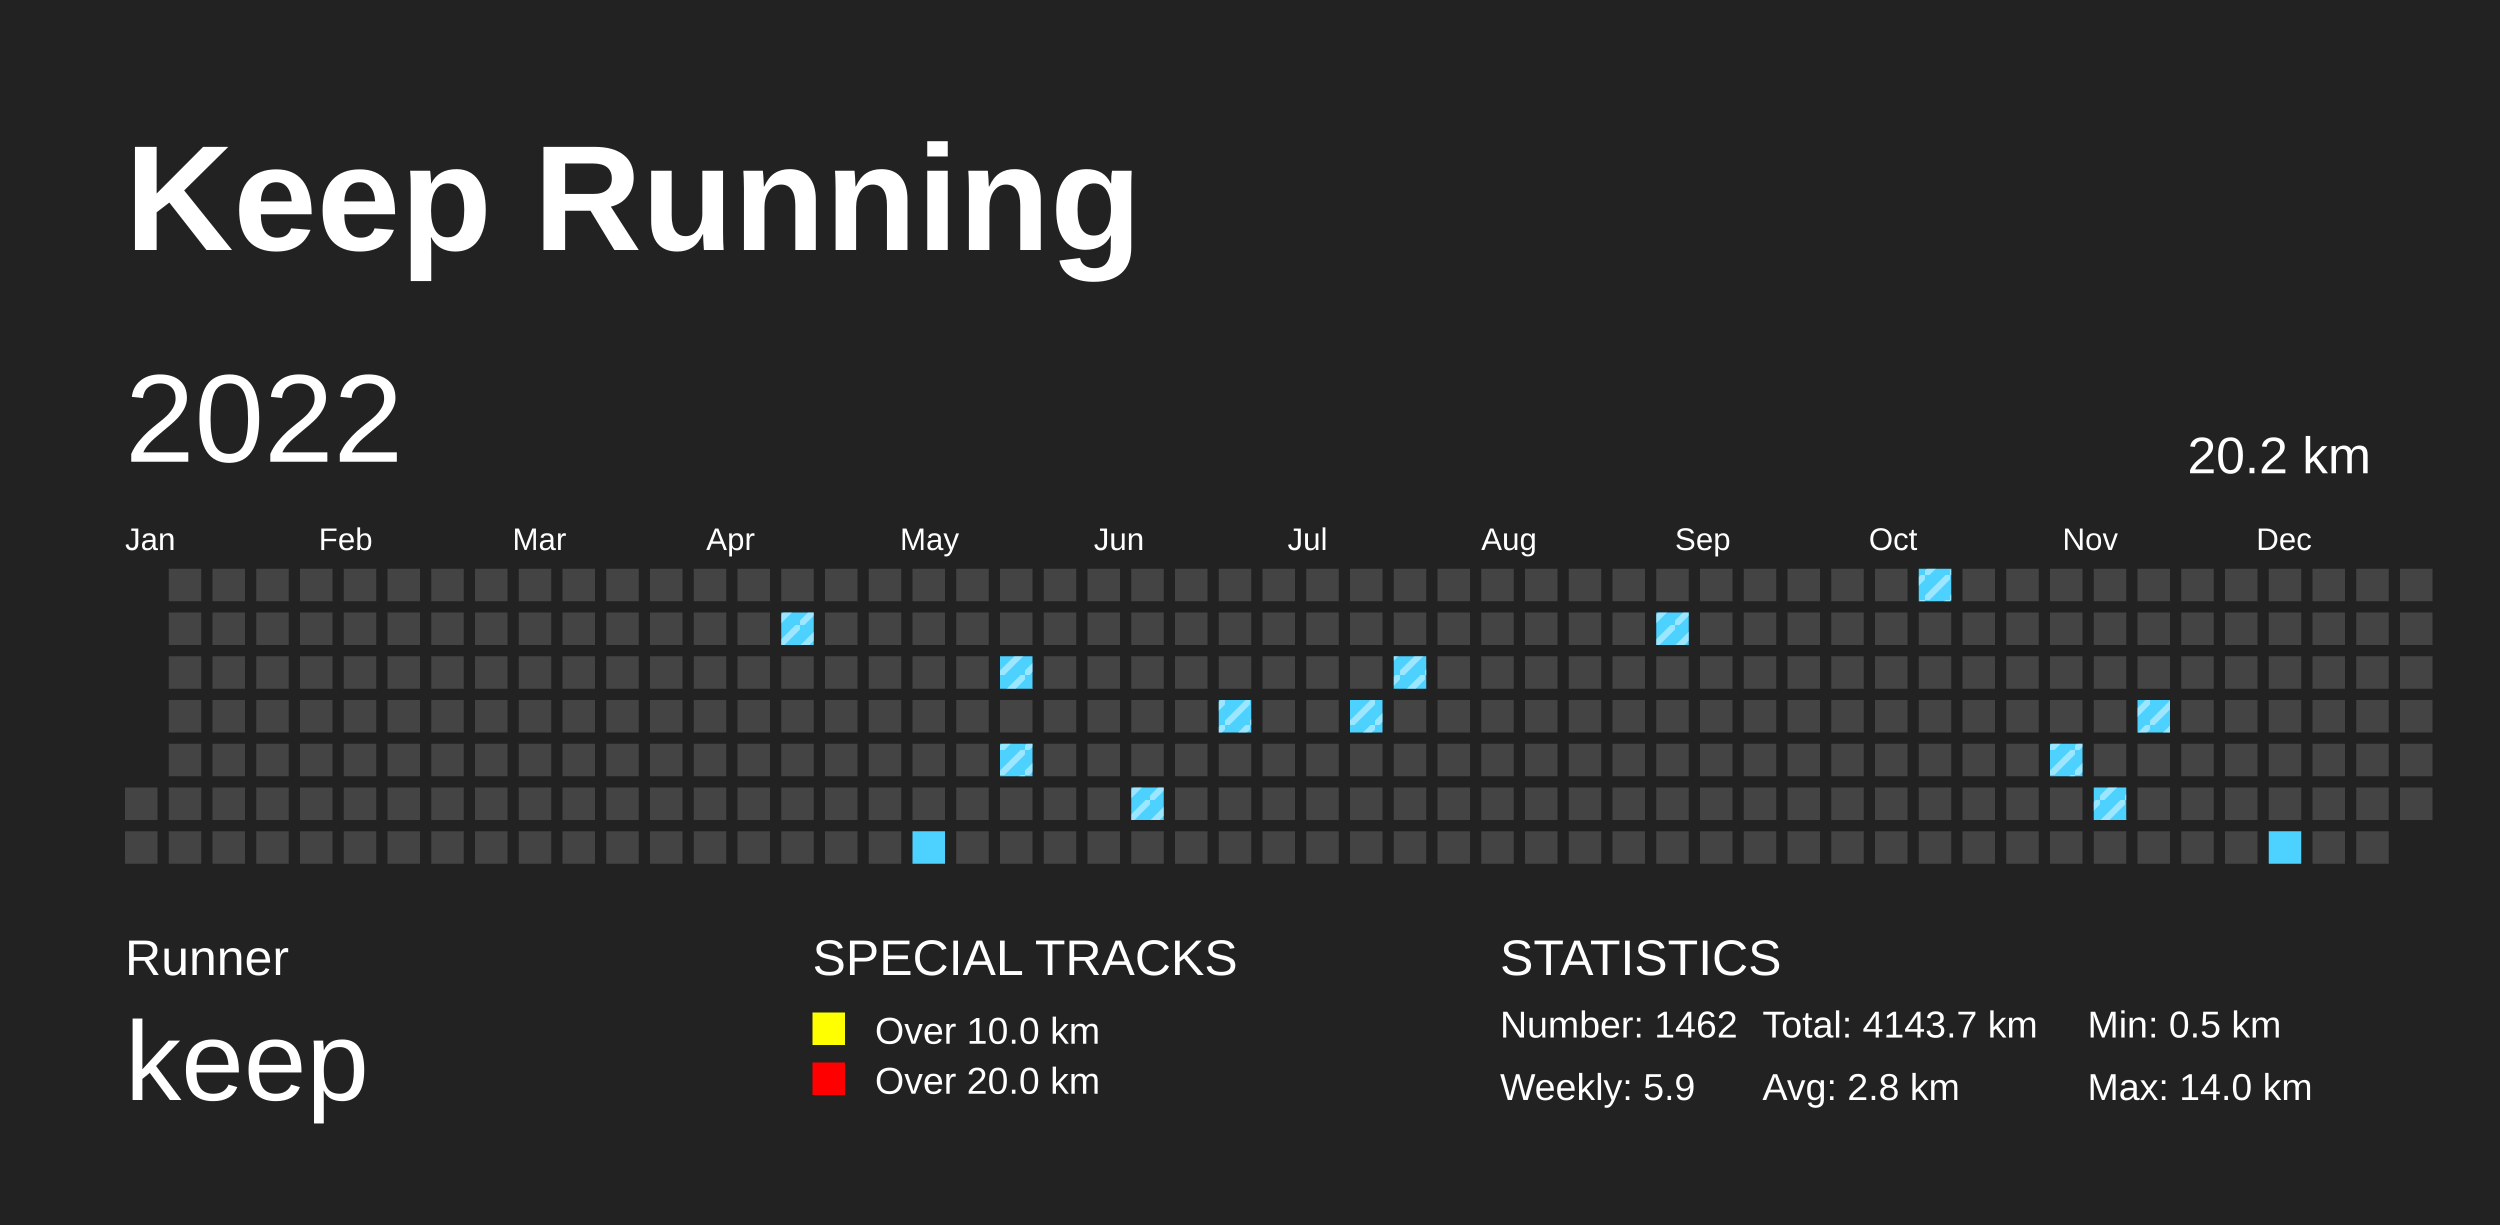
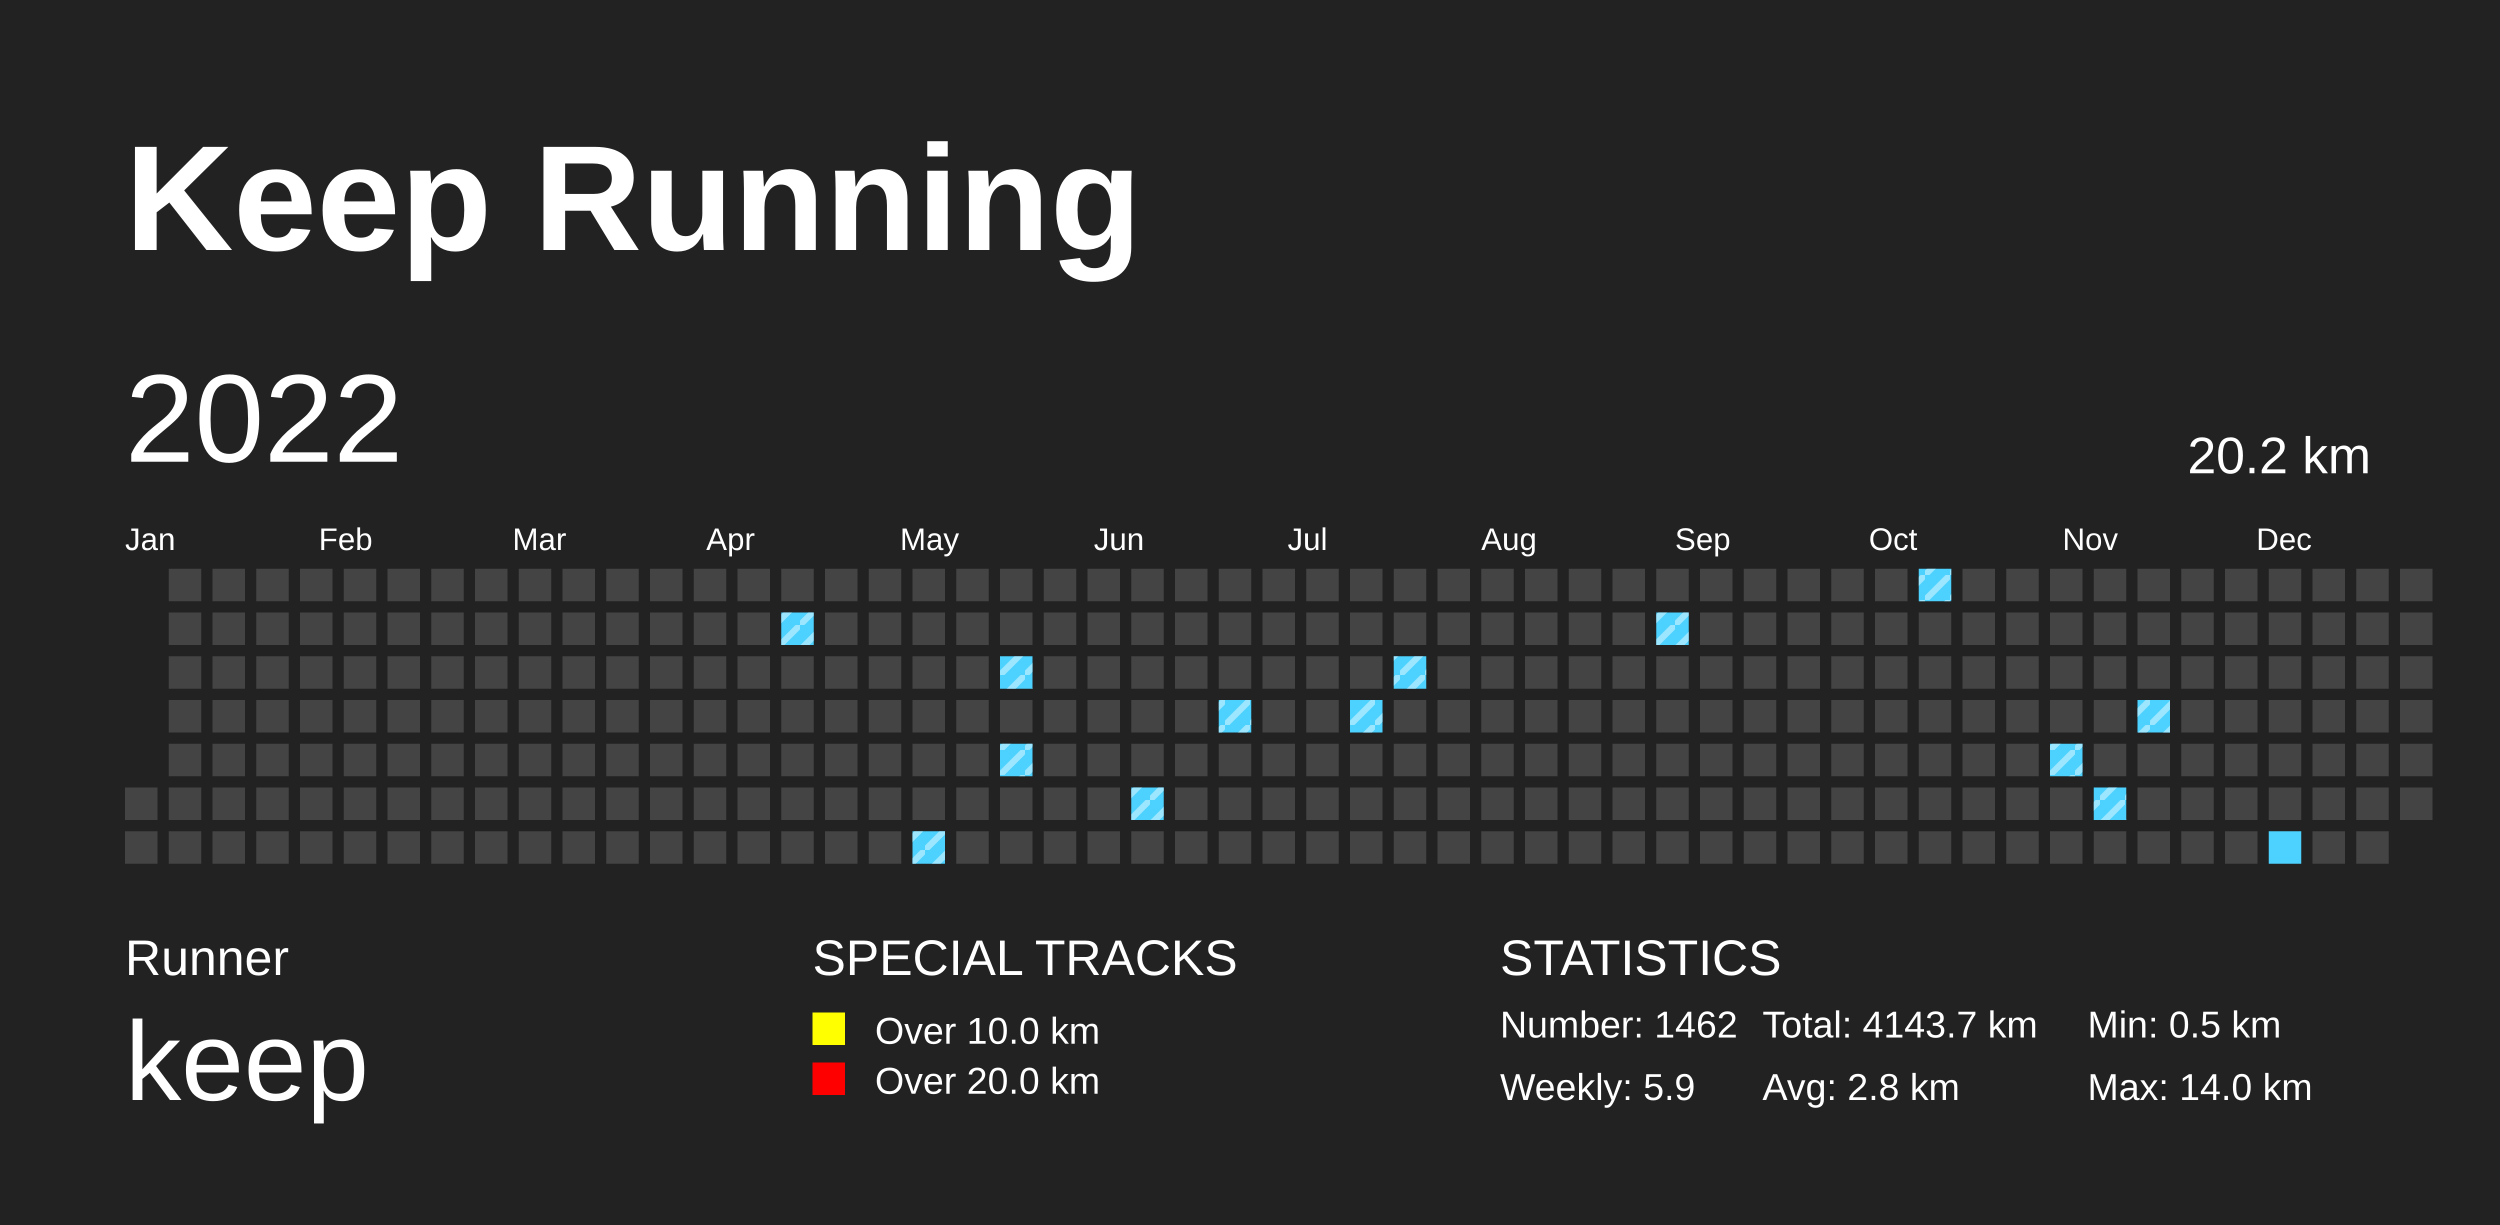
<svg xmlns="http://www.w3.org/2000/svg" baseProfile="full" height="98mm" version="1.1" viewBox="0,0,200,98" width="200mm">
  <defs>
    <pattern height="2" id="indoor-stripe" patternUnits="userSpaceOnUse" width="2">
      <line stroke="white" stroke-opacity="0.45" stroke-width="0.5" x1="0" x2="2" y1="2" y2="0" />
    </pattern>
  </defs>
  <rect fill="#222222" height="98" width="200" x="0" y="0" />
  <text fill="#FFFFFF" style="font-size:12px; font-family:Arial; font-weight:bold;" x="10" y="20">Keep Running</text>
  <text fill="#FFFFFF" style="font-size:4px; font-family:Arial" x="10" y="78">Runner</text>
  <text fill="#FFFFFF" style="font-size:9px; font-family:Arial" x="10" y="88">keep</text>
  <text fill="#FFFFFF" style="font-size:4px; font-family:Arial" x="65" y="78">SPECIAL TRACKS</text>
  <rect fill="yellow" height="2.6" width="2.6" x="65" y="81" />
  <text fill="#FFFFFF" style="font-size:3px; font-family:Arial" x="70" y="83.5">Over 10.0 km</text>
  <rect fill="red" height="2.6" width="2.6" x="65" y="85" />
  <text fill="#FFFFFF" style="font-size:3px; font-family:Arial" x="70" y="87.5">Over 20.0 km</text>
  <text fill="#FFFFFF" style="font-size:4px; font-family:Arial" x="120" y="78">STATISTICS</text>
  <text fill="#FFFFFF" style="font-size:3px; font-family:Arial" x="120" y="83">Number: 1462</text>
  <text fill="#FFFFFF" style="font-size:3px; font-family:Arial" x="120" y="88">Weekly: 5.9</text>
  <text fill="#FFFFFF" style="font-size:3px; font-family:Arial" x="141" y="83">Total: 4143.7 km</text>
  <text fill="#FFFFFF" style="font-size:3px; font-family:Arial" x="141" y="88">Avg: 2.8 km</text>
  <text fill="#FFFFFF" style="font-size:3px; font-family:Arial" x="167" y="83">Min: 0.5 km</text>
  <text fill="#FFFFFF" style="font-size:3px; font-family:Arial" x="167" y="88">Max: 14.0 km</text>
  <text dominant-baseline="hanging" fill="#FFFFFF" style="font-size:10.0px; font-family:Arial;" x="10" y="30">2022</text>
  <text dominant-baseline="hanging" fill="#FFFFFF" style="font-size:4.125px; font-family:Arial;" x="175" y="35">20.2 km</text>
  <text fill="#FFFFFF" style="font-size:2.5px; font-family:Arial" x="10.0" y="44">Jan</text>
  <text fill="#FFFFFF" style="font-size:2.5px; font-family:Arial" x="25.5" y="44">Feb</text>
  <text fill="#FFFFFF" style="font-size:2.5px; font-family:Arial" x="41.0" y="44">Mar</text>
  <text fill="#FFFFFF" style="font-size:2.5px; font-family:Arial" x="56.5" y="44">Apr</text>
  <text fill="#FFFFFF" style="font-size:2.5px; font-family:Arial" x="72.0" y="44">May</text>
  <text fill="#FFFFFF" style="font-size:2.5px; font-family:Arial" x="87.5" y="44">Jun</text>
  <text fill="#FFFFFF" style="font-size:2.5px; font-family:Arial" x="103.0" y="44">Jul</text>
  <text fill="#FFFFFF" style="font-size:2.5px; font-family:Arial" x="118.5" y="44">Aug</text>
  <text fill="#FFFFFF" style="font-size:2.5px; font-family:Arial" x="134.0" y="44">Sep</text>
  <text fill="#FFFFFF" style="font-size:2.5px; font-family:Arial" x="149.5" y="44">Oct</text>
  <text fill="#FFFFFF" style="font-size:2.5px; font-family:Arial" x="165.0" y="44">Nov</text>
  <text fill="#FFFFFF" style="font-size:2.5px; font-family:Arial" x="180.5" y="44">Dec</text>
  <rect fill="#444444" height="2.6" width="2.6" x="10.0" y="63.0" />
  <rect fill="#444444" height="2.6" width="2.6" x="10.0" y="66.5" />
  <rect fill="#444444" height="2.6" width="2.6" x="13.5" y="45.5" />
  <rect fill="#444444" height="2.6" width="2.6" x="13.5" y="49.0" />
  <rect fill="#444444" height="2.6" width="2.6" x="13.5" y="52.5" />
  <rect fill="#444444" height="2.6" width="2.6" x="13.5" y="56.0" />
  <rect fill="#444444" height="2.6" width="2.6" x="13.5" y="59.5" />
  <rect fill="#444444" height="2.6" width="2.6" x="13.5" y="63.0" />
  <rect fill="#444444" height="2.6" width="2.6" x="13.5" y="66.5" />
  <rect fill="#444444" height="2.6" width="2.6" x="17.0" y="45.5" />
  <rect fill="#444444" height="2.6" width="2.6" x="17.0" y="49.0" />
  <rect fill="#444444" height="2.6" width="2.6" x="17.0" y="52.5" />
  <rect fill="#444444" height="2.6" width="2.6" x="17.0" y="56.0" />
  <rect fill="#444444" height="2.6" width="2.6" x="17.0" y="59.5" />
  <rect fill="#444444" height="2.6" width="2.6" x="17.0" y="63.0" />
  <rect fill="#444444" height="2.6" width="2.6" x="17.0" y="66.5" />
  <rect fill="#444444" height="2.6" width="2.6" x="20.5" y="45.5" />
  <rect fill="#444444" height="2.6" width="2.6" x="20.5" y="49.0" />
  <rect fill="#444444" height="2.6" width="2.6" x="20.5" y="52.5" />
  <rect fill="#444444" height="2.6" width="2.6" x="20.5" y="56.0" />
  <rect fill="#444444" height="2.6" width="2.6" x="20.5" y="59.5" />
  <rect fill="#444444" height="2.6" width="2.6" x="20.5" y="63.0" />
  <rect fill="#444444" height="2.6" width="2.6" x="20.5" y="66.5" />
  <rect fill="#444444" height="2.6" width="2.6" x="24.0" y="45.5" />
  <rect fill="#444444" height="2.6" width="2.6" x="24.0" y="49.0" />
  <rect fill="#444444" height="2.6" width="2.6" x="24.0" y="52.5" />
  <rect fill="#444444" height="2.6" width="2.6" x="24.0" y="56.0" />
  <rect fill="#444444" height="2.6" width="2.6" x="24.0" y="59.5" />
  <rect fill="#444444" height="2.6" width="2.6" x="24.0" y="63.0" />
  <rect fill="#444444" height="2.6" width="2.6" x="24.0" y="66.5" />
  <rect fill="#444444" height="2.6" width="2.6" x="27.5" y="45.5" />
  <rect fill="#444444" height="2.6" width="2.6" x="27.5" y="49.0" />
  <rect fill="#444444" height="2.6" width="2.6" x="27.5" y="52.5" />
  <rect fill="#444444" height="2.6" width="2.6" x="27.5" y="56.0" />
  <rect fill="#444444" height="2.6" width="2.6" x="27.5" y="59.5" />
  <rect fill="#444444" height="2.6" width="2.6" x="27.5" y="63.0" />
  <rect fill="#444444" height="2.6" width="2.6" x="27.5" y="66.5" />
  <rect fill="#444444" height="2.6" width="2.6" x="31.0" y="45.5" />
  <rect fill="#444444" height="2.6" width="2.6" x="31.0" y="49.0" />
  <rect fill="#444444" height="2.6" width="2.6" x="31.0" y="52.5" />
  <rect fill="#444444" height="2.6" width="2.6" x="31.0" y="56.0" />
  <rect fill="#444444" height="2.6" width="2.6" x="31.0" y="59.5" />
  <rect fill="#444444" height="2.6" width="2.6" x="31.0" y="63.0" />
  <rect fill="#444444" height="2.6" width="2.6" x="31.0" y="66.5" />
  <rect fill="#444444" height="2.6" width="2.6" x="34.5" y="45.5" />
  <rect fill="#444444" height="2.6" width="2.6" x="34.5" y="49.0" />
  <rect fill="#444444" height="2.6" width="2.6" x="34.5" y="52.5" />
  <rect fill="#444444" height="2.6" width="2.6" x="34.5" y="56.0" />
  <rect fill="#444444" height="2.6" width="2.6" x="34.5" y="59.5" />
  <rect fill="#444444" height="2.6" width="2.6" x="34.5" y="63.0" />
  <rect fill="#444444" height="2.6" width="2.6" x="34.5" y="66.5" />
  <rect fill="#444444" height="2.6" width="2.6" x="38.0" y="45.5" />
  <rect fill="#444444" height="2.6" width="2.6" x="38.0" y="49.0" />
  <rect fill="#444444" height="2.6" width="2.6" x="38.0" y="52.5" />
  <rect fill="#444444" height="2.6" width="2.6" x="38.0" y="56.0" />
  <rect fill="#444444" height="2.6" width="2.6" x="38.0" y="59.5" />
  <rect fill="#444444" height="2.6" width="2.6" x="38.0" y="63.0" />
  <rect fill="#444444" height="2.6" width="2.6" x="38.0" y="66.5" />
  <rect fill="#444444" height="2.6" width="2.6" x="41.5" y="45.5" />
  <rect fill="#444444" height="2.6" width="2.6" x="41.5" y="49.0" />
  <rect fill="#444444" height="2.6" width="2.6" x="41.5" y="52.5" />
  <rect fill="#444444" height="2.6" width="2.6" x="41.5" y="56.0" />
  <rect fill="#444444" height="2.6" width="2.6" x="41.5" y="59.5" />
  <rect fill="#444444" height="2.6" width="2.6" x="41.5" y="63.0" />
  <rect fill="#444444" height="2.6" width="2.6" x="41.5" y="66.5" />
  <rect fill="#444444" height="2.6" width="2.6" x="45.0" y="45.5" />
  <rect fill="#444444" height="2.6" width="2.6" x="45.0" y="49.0" />
  <rect fill="#444444" height="2.6" width="2.6" x="45.0" y="52.5" />
  <rect fill="#444444" height="2.6" width="2.6" x="45.0" y="56.0" />
  <rect fill="#444444" height="2.6" width="2.6" x="45.0" y="59.5" />
  <rect fill="#444444" height="2.6" width="2.6" x="45.0" y="63.0" />
  <rect fill="#444444" height="2.6" width="2.6" x="45.0" y="66.5" />
  <rect fill="#444444" height="2.6" width="2.6" x="48.5" y="45.5" />
  <rect fill="#444444" height="2.6" width="2.6" x="48.5" y="49.0" />
  <rect fill="#444444" height="2.6" width="2.6" x="48.5" y="52.5" />
  <rect fill="#444444" height="2.6" width="2.6" x="48.5" y="56.0" />
  <rect fill="#444444" height="2.6" width="2.6" x="48.5" y="59.5" />
  <rect fill="#444444" height="2.6" width="2.6" x="48.5" y="63.0" />
  <rect fill="#444444" height="2.6" width="2.6" x="48.5" y="66.5" />
  <rect fill="#444444" height="2.6" width="2.6" x="52.0" y="45.5" />
  <rect fill="#444444" height="2.6" width="2.6" x="52.0" y="49.0" />
  <rect fill="#444444" height="2.6" width="2.6" x="52.0" y="52.5" />
  <rect fill="#444444" height="2.6" width="2.6" x="52.0" y="56.0" />
  <rect fill="#444444" height="2.6" width="2.6" x="52.0" y="59.5" />
  <rect fill="#444444" height="2.6" width="2.6" x="52.0" y="63.0" />
  <rect fill="#444444" height="2.6" width="2.6" x="52.0" y="66.5" />
  <rect fill="#444444" height="2.6" width="2.6" x="55.5" y="45.5" />
  <rect fill="#444444" height="2.6" width="2.6" x="55.5" y="49.0" />
  <rect fill="#444444" height="2.6" width="2.6" x="55.5" y="52.5" />
  <rect fill="#444444" height="2.6" width="2.6" x="55.5" y="56.0" />
  <rect fill="#444444" height="2.6" width="2.6" x="55.5" y="59.5" />
  <rect fill="#444444" height="2.6" width="2.6" x="55.5" y="63.0" />
  <rect fill="#444444" height="2.6" width="2.6" x="55.5" y="66.5" />
  <rect fill="#444444" height="2.6" width="2.6" x="59.0" y="45.5" />
  <rect fill="#444444" height="2.6" width="2.6" x="59.0" y="49.0" />
  <rect fill="#444444" height="2.6" width="2.6" x="59.0" y="52.5" />
  <rect fill="#444444" height="2.6" width="2.6" x="59.0" y="56.0" />
  <rect fill="#444444" height="2.6" width="2.6" x="59.0" y="59.5" />
  <rect fill="#444444" height="2.6" width="2.6" x="59.0" y="63.0" />
  <rect fill="#444444" height="2.6" width="2.6" x="59.0" y="66.5" />
  <rect fill="#444444" height="2.6" width="2.6" x="62.5" y="45.5" />
  <rect fill="#4DD2FF" height="2.6" width="2.6" x="62.5" y="49.0" />
  <rect fill="url(#indoor-stripe)" height="2.6" style="pointer-events: none;" width="2.6" x="62.5" y="49.0" />
  <rect fill="#444444" height="2.6" width="2.6" x="62.5" y="52.5" />
  <rect fill="#444444" height="2.6" width="2.6" x="62.5" y="56.0" />
  <rect fill="#444444" height="2.6" width="2.6" x="62.5" y="59.5" />
  <rect fill="#444444" height="2.6" width="2.6" x="62.5" y="63.0" />
  <rect fill="#444444" height="2.6" width="2.6" x="62.5" y="66.5" />
  <rect fill="#444444" height="2.6" width="2.6" x="66.0" y="45.5" />
  <rect fill="#444444" height="2.6" width="2.6" x="66.0" y="49.0" />
  <rect fill="#444444" height="2.6" width="2.6" x="66.0" y="52.5" />
  <rect fill="#444444" height="2.6" width="2.6" x="66.0" y="56.0" />
  <rect fill="#444444" height="2.6" width="2.6" x="66.0" y="59.5" />
  <rect fill="#444444" height="2.6" width="2.6" x="66.0" y="63.0" />
  <rect fill="#444444" height="2.6" width="2.6" x="66.0" y="66.5" />
  <rect fill="#444444" height="2.6" width="2.6" x="69.5" y="45.5" />
  <rect fill="#444444" height="2.6" width="2.6" x="69.5" y="49.0" />
  <rect fill="#444444" height="2.6" width="2.6" x="69.5" y="52.5" />
  <rect fill="#444444" height="2.6" width="2.6" x="69.5" y="56.0" />
  <rect fill="#444444" height="2.6" width="2.6" x="69.5" y="59.5" />
  <rect fill="#444444" height="2.6" width="2.6" x="69.5" y="63.0" />
  <rect fill="#444444" height="2.6" width="2.6" x="69.5" y="66.5" />
  <rect fill="#444444" height="2.6" width="2.6" x="73.0" y="45.5" />
  <rect fill="#444444" height="2.6" width="2.6" x="73.0" y="49.0" />
  <rect fill="#444444" height="2.6" width="2.6" x="73.0" y="52.5" />
  <rect fill="#444444" height="2.6" width="2.6" x="73.0" y="56.0" />
  <rect fill="#444444" height="2.6" width="2.6" x="73.0" y="59.5" />
  <rect fill="#444444" height="2.6" width="2.6" x="73.0" y="63.0" />
  <rect fill="#4DD2FF" height="2.6" width="2.6" x="73.0" y="66.5" />
+   <rect fill="url(#indoor-stripe)" height="2.6" style="pointer-events: none;" width="2.6" x="73.0" y="66.5" />
  <rect fill="#444444" height="2.6" width="2.6" x="76.5" y="45.5" />
  <rect fill="#444444" height="2.6" width="2.6" x="76.5" y="49.0" />
  <rect fill="#444444" height="2.6" width="2.6" x="76.5" y="52.5" />
  <rect fill="#444444" height="2.6" width="2.6" x="76.5" y="56.0" />
  <rect fill="#444444" height="2.6" width="2.6" x="76.5" y="59.5" />
  <rect fill="#444444" height="2.6" width="2.6" x="76.5" y="63.0" />
  <rect fill="#444444" height="2.6" width="2.6" x="76.5" y="66.5" />
  <rect fill="#444444" height="2.6" width="2.6" x="80.0" y="45.5" />
  <rect fill="#444444" height="2.6" width="2.6" x="80.0" y="49.0" />
  <rect fill="#4DD2FF" height="2.6" width="2.6" x="80.0" y="52.5" />
  <rect fill="url(#indoor-stripe)" height="2.6" style="pointer-events: none;" width="2.6" x="80.0" y="52.5" />
  <rect fill="#444444" height="2.6" width="2.6" x="80.0" y="56.0" />
  <rect fill="#4DD2FF" height="2.6" width="2.6" x="80.0" y="59.5" />
  <rect fill="url(#indoor-stripe)" height="2.6" style="pointer-events: none;" width="2.6" x="80.0" y="59.5" />
  <rect fill="#444444" height="2.6" width="2.6" x="80.0" y="63.0" />
  <rect fill="#444444" height="2.6" width="2.6" x="80.0" y="66.5" />
  <rect fill="#444444" height="2.6" width="2.6" x="83.5" y="45.5" />
  <rect fill="#444444" height="2.6" width="2.6" x="83.5" y="49.0" />
  <rect fill="#444444" height="2.6" width="2.6" x="83.5" y="52.5" />
  <rect fill="#444444" height="2.6" width="2.6" x="83.5" y="56.0" />
  <rect fill="#444444" height="2.6" width="2.6" x="83.5" y="59.5" />
  <rect fill="#444444" height="2.6" width="2.6" x="83.5" y="63.0" />
  <rect fill="#444444" height="2.6" width="2.6" x="83.5" y="66.5" />
  <rect fill="#444444" height="2.6" width="2.6" x="87.0" y="45.5" />
  <rect fill="#444444" height="2.6" width="2.6" x="87.0" y="49.0" />
  <rect fill="#444444" height="2.6" width="2.6" x="87.0" y="52.5" />
  <rect fill="#444444" height="2.6" width="2.6" x="87.0" y="56.0" />
  <rect fill="#444444" height="2.6" width="2.6" x="87.0" y="59.5" />
  <rect fill="#444444" height="2.6" width="2.6" x="87.0" y="63.0" />
  <rect fill="#444444" height="2.6" width="2.6" x="87.0" y="66.5" />
  <rect fill="#444444" height="2.6" width="2.6" x="90.5" y="45.5" />
  <rect fill="#444444" height="2.6" width="2.6" x="90.5" y="49.0" />
  <rect fill="#444444" height="2.6" width="2.6" x="90.5" y="52.5" />
  <rect fill="#444444" height="2.6" width="2.6" x="90.5" y="56.0" />
  <rect fill="#444444" height="2.6" width="2.6" x="90.5" y="59.5" />
  <rect fill="#4DD2FF" height="2.6" width="2.6" x="90.5" y="63.0" />
  <rect fill="url(#indoor-stripe)" height="2.6" style="pointer-events: none;" width="2.6" x="90.5" y="63.0" />
  <rect fill="#444444" height="2.6" width="2.6" x="90.5" y="66.5" />
  <rect fill="#444444" height="2.6" width="2.6" x="94.0" y="45.5" />
  <rect fill="#444444" height="2.6" width="2.6" x="94.0" y="49.0" />
  <rect fill="#444444" height="2.6" width="2.6" x="94.0" y="52.5" />
  <rect fill="#444444" height="2.6" width="2.6" x="94.0" y="56.0" />
  <rect fill="#444444" height="2.6" width="2.6" x="94.0" y="59.5" />
  <rect fill="#444444" height="2.6" width="2.6" x="94.0" y="63.0" />
  <rect fill="#444444" height="2.6" width="2.6" x="94.0" y="66.5" />
  <rect fill="#444444" height="2.6" width="2.6" x="97.5" y="45.5" />
  <rect fill="#444444" height="2.6" width="2.6" x="97.5" y="49.0" />
  <rect fill="#444444" height="2.6" width="2.6" x="97.5" y="52.5" />
  <rect fill="#4DD2FF" height="2.6" width="2.6" x="97.5" y="56.0" />
  <rect fill="url(#indoor-stripe)" height="2.6" style="pointer-events: none;" width="2.6" x="97.5" y="56.0" />
  <rect fill="#444444" height="2.6" width="2.6" x="97.5" y="59.5" />
  <rect fill="#444444" height="2.6" width="2.6" x="97.5" y="63.0" />
  <rect fill="#444444" height="2.6" width="2.6" x="97.5" y="66.5" />
  <rect fill="#444444" height="2.6" width="2.6" x="101.0" y="45.5" />
  <rect fill="#444444" height="2.6" width="2.6" x="101.0" y="49.0" />
  <rect fill="#444444" height="2.6" width="2.6" x="101.0" y="52.5" />
  <rect fill="#444444" height="2.6" width="2.6" x="101.0" y="56.0" />
  <rect fill="#444444" height="2.6" width="2.6" x="101.0" y="59.5" />
  <rect fill="#444444" height="2.6" width="2.6" x="101.0" y="63.0" />
  <rect fill="#444444" height="2.6" width="2.6" x="101.0" y="66.5" />
  <rect fill="#444444" height="2.6" width="2.6" x="104.5" y="45.5" />
  <rect fill="#444444" height="2.6" width="2.6" x="104.5" y="49.0" />
  <rect fill="#444444" height="2.6" width="2.6" x="104.5" y="52.5" />
  <rect fill="#444444" height="2.6" width="2.6" x="104.5" y="56.0" />
  <rect fill="#444444" height="2.6" width="2.6" x="104.5" y="59.5" />
  <rect fill="#444444" height="2.6" width="2.6" x="104.5" y="63.0" />
  <rect fill="#444444" height="2.6" width="2.6" x="104.5" y="66.5" />
  <rect fill="#444444" height="2.6" width="2.6" x="108.0" y="45.5" />
  <rect fill="#444444" height="2.6" width="2.6" x="108.0" y="49.0" />
  <rect fill="#444444" height="2.6" width="2.6" x="108.0" y="52.5" />
  <rect fill="#4DD2FF" height="2.6" width="2.6" x="108.0" y="56.0" />
  <rect fill="url(#indoor-stripe)" height="2.6" style="pointer-events: none;" width="2.6" x="108.0" y="56.0" />
  <rect fill="#444444" height="2.6" width="2.6" x="108.0" y="59.5" />
  <rect fill="#444444" height="2.6" width="2.6" x="108.0" y="63.0" />
  <rect fill="#444444" height="2.6" width="2.6" x="108.0" y="66.5" />
  <rect fill="#444444" height="2.6" width="2.6" x="111.5" y="45.5" />
  <rect fill="#444444" height="2.6" width="2.6" x="111.5" y="49.0" />
  <rect fill="#4DD2FF" height="2.6" width="2.6" x="111.5" y="52.5" />
  <rect fill="url(#indoor-stripe)" height="2.6" style="pointer-events: none;" width="2.6" x="111.5" y="52.5" />
  <rect fill="#444444" height="2.6" width="2.6" x="111.5" y="56.0" />
  <rect fill="#444444" height="2.6" width="2.6" x="111.5" y="59.5" />
  <rect fill="#444444" height="2.6" width="2.6" x="111.5" y="63.0" />
  <rect fill="#444444" height="2.6" width="2.6" x="111.5" y="66.5" />
  <rect fill="#444444" height="2.6" width="2.6" x="115.0" y="45.5" />
  <rect fill="#444444" height="2.6" width="2.6" x="115.0" y="49.0" />
  <rect fill="#444444" height="2.6" width="2.6" x="115.0" y="52.5" />
  <rect fill="#444444" height="2.6" width="2.6" x="115.0" y="56.0" />
  <rect fill="#444444" height="2.6" width="2.6" x="115.0" y="59.5" />
  <rect fill="#444444" height="2.6" width="2.6" x="115.0" y="63.0" />
  <rect fill="#444444" height="2.6" width="2.6" x="115.0" y="66.5" />
  <rect fill="#444444" height="2.6" width="2.6" x="118.5" y="45.5" />
  <rect fill="#444444" height="2.6" width="2.6" x="118.5" y="49.0" />
  <rect fill="#444444" height="2.6" width="2.6" x="118.5" y="52.5" />
  <rect fill="#444444" height="2.6" width="2.6" x="118.5" y="56.0" />
  <rect fill="#444444" height="2.6" width="2.6" x="118.5" y="59.5" />
  <rect fill="#444444" height="2.6" width="2.6" x="118.5" y="63.0" />
  <rect fill="#444444" height="2.6" width="2.6" x="118.5" y="66.5" />
  <rect fill="#444444" height="2.6" width="2.6" x="122.0" y="45.5" />
  <rect fill="#444444" height="2.6" width="2.6" x="122.0" y="49.0" />
  <rect fill="#444444" height="2.6" width="2.6" x="122.0" y="52.5" />
  <rect fill="#444444" height="2.6" width="2.6" x="122.0" y="56.0" />
  <rect fill="#444444" height="2.6" width="2.6" x="122.0" y="59.5" />
  <rect fill="#444444" height="2.6" width="2.6" x="122.0" y="63.0" />
  <rect fill="#444444" height="2.6" width="2.6" x="122.0" y="66.5" />
  <rect fill="#444444" height="2.6" width="2.6" x="125.5" y="45.5" />
  <rect fill="#444444" height="2.6" width="2.6" x="125.5" y="49.0" />
  <rect fill="#444444" height="2.6" width="2.6" x="125.5" y="52.5" />
  <rect fill="#444444" height="2.6" width="2.6" x="125.5" y="56.0" />
  <rect fill="#444444" height="2.6" width="2.6" x="125.5" y="59.5" />
  <rect fill="#444444" height="2.6" width="2.6" x="125.5" y="63.0" />
  <rect fill="#444444" height="2.6" width="2.6" x="125.5" y="66.5" />
  <rect fill="#444444" height="2.6" width="2.6" x="129.0" y="45.5" />
  <rect fill="#444444" height="2.6" width="2.6" x="129.0" y="49.0" />
  <rect fill="#444444" height="2.6" width="2.6" x="129.0" y="52.5" />
  <rect fill="#444444" height="2.6" width="2.6" x="129.0" y="56.0" />
  <rect fill="#444444" height="2.6" width="2.6" x="129.0" y="59.5" />
  <rect fill="#444444" height="2.6" width="2.6" x="129.0" y="63.0" />
  <rect fill="#444444" height="2.6" width="2.6" x="129.0" y="66.5" />
  <rect fill="#444444" height="2.6" width="2.6" x="132.5" y="45.5" />
  <rect fill="#4DD2FF" height="2.6" width="2.6" x="132.5" y="49.0" />
  <rect fill="url(#indoor-stripe)" height="2.6" style="pointer-events: none;" width="2.6" x="132.5" y="49.0" />
  <rect fill="#444444" height="2.6" width="2.6" x="132.5" y="52.5" />
  <rect fill="#444444" height="2.6" width="2.6" x="132.5" y="56.0" />
  <rect fill="#444444" height="2.6" width="2.6" x="132.5" y="59.5" />
  <rect fill="#444444" height="2.6" width="2.6" x="132.5" y="63.0" />
  <rect fill="#444444" height="2.6" width="2.6" x="132.5" y="66.5" />
  <rect fill="#444444" height="2.6" width="2.6" x="136.0" y="45.5" />
  <rect fill="#444444" height="2.6" width="2.6" x="136.0" y="49.0" />
  <rect fill="#444444" height="2.6" width="2.6" x="136.0" y="52.5" />
  <rect fill="#444444" height="2.6" width="2.6" x="136.0" y="56.0" />
  <rect fill="#444444" height="2.6" width="2.6" x="136.0" y="59.5" />
  <rect fill="#444444" height="2.6" width="2.6" x="136.0" y="63.0" />
  <rect fill="#444444" height="2.6" width="2.6" x="136.0" y="66.5" />
  <rect fill="#444444" height="2.6" width="2.6" x="139.5" y="45.5" />
  <rect fill="#444444" height="2.6" width="2.6" x="139.5" y="49.0" />
  <rect fill="#444444" height="2.6" width="2.6" x="139.5" y="52.5" />
  <rect fill="#444444" height="2.6" width="2.6" x="139.5" y="56.0" />
  <rect fill="#444444" height="2.6" width="2.6" x="139.5" y="59.5" />
  <rect fill="#444444" height="2.6" width="2.6" x="139.5" y="63.0" />
  <rect fill="#444444" height="2.6" width="2.6" x="139.5" y="66.5" />
  <rect fill="#444444" height="2.6" width="2.6" x="143.0" y="45.5" />
  <rect fill="#444444" height="2.6" width="2.6" x="143.0" y="49.0" />
  <rect fill="#444444" height="2.6" width="2.6" x="143.0" y="52.5" />
  <rect fill="#444444" height="2.6" width="2.6" x="143.0" y="56.0" />
  <rect fill="#444444" height="2.6" width="2.6" x="143.0" y="59.5" />
  <rect fill="#444444" height="2.6" width="2.6" x="143.0" y="63.0" />
  <rect fill="#444444" height="2.6" width="2.6" x="143.0" y="66.5" />
  <rect fill="#444444" height="2.6" width="2.6" x="146.5" y="45.5" />
  <rect fill="#444444" height="2.6" width="2.6" x="146.5" y="49.0" />
  <rect fill="#444444" height="2.6" width="2.6" x="146.5" y="52.5" />
  <rect fill="#444444" height="2.6" width="2.6" x="146.5" y="56.0" />
  <rect fill="#444444" height="2.6" width="2.6" x="146.5" y="59.5" />
  <rect fill="#444444" height="2.6" width="2.6" x="146.5" y="63.0" />
  <rect fill="#444444" height="2.6" width="2.6" x="146.5" y="66.5" />
  <rect fill="#444444" height="2.6" width="2.6" x="150.0" y="45.5" />
  <rect fill="#444444" height="2.6" width="2.6" x="150.0" y="49.0" />
  <rect fill="#444444" height="2.6" width="2.6" x="150.0" y="52.5" />
  <rect fill="#444444" height="2.6" width="2.6" x="150.0" y="56.0" />
  <rect fill="#444444" height="2.6" width="2.6" x="150.0" y="59.5" />
  <rect fill="#444444" height="2.6" width="2.6" x="150.0" y="63.0" />
  <rect fill="#444444" height="2.6" width="2.6" x="150.0" y="66.5" />
  <rect fill="#4DD2FF" height="2.6" width="2.6" x="153.5" y="45.5" />
  <rect fill="url(#indoor-stripe)" height="2.6" style="pointer-events: none;" width="2.6" x="153.5" y="45.5" />
  <rect fill="#444444" height="2.6" width="2.6" x="153.5" y="49.0" />
  <rect fill="#444444" height="2.6" width="2.6" x="153.5" y="52.5" />
  <rect fill="#444444" height="2.6" width="2.6" x="153.5" y="56.0" />
  <rect fill="#444444" height="2.6" width="2.6" x="153.5" y="59.5" />
  <rect fill="#444444" height="2.6" width="2.6" x="153.5" y="63.0" />
  <rect fill="#444444" height="2.6" width="2.6" x="153.5" y="66.5" />
  <rect fill="#444444" height="2.6" width="2.6" x="157.0" y="45.5" />
  <rect fill="#444444" height="2.6" width="2.6" x="157.0" y="49.0" />
  <rect fill="#444444" height="2.6" width="2.6" x="157.0" y="52.5" />
  <rect fill="#444444" height="2.6" width="2.6" x="157.0" y="56.0" />
  <rect fill="#444444" height="2.6" width="2.6" x="157.0" y="59.5" />
  <rect fill="#444444" height="2.6" width="2.6" x="157.0" y="63.0" />
  <rect fill="#444444" height="2.6" width="2.6" x="157.0" y="66.5" />
  <rect fill="#444444" height="2.6" width="2.6" x="160.5" y="45.5" />
  <rect fill="#444444" height="2.6" width="2.6" x="160.5" y="49.0" />
  <rect fill="#444444" height="2.6" width="2.6" x="160.5" y="52.5" />
  <rect fill="#444444" height="2.6" width="2.6" x="160.5" y="56.0" />
  <rect fill="#444444" height="2.6" width="2.6" x="160.5" y="59.5" />
  <rect fill="#444444" height="2.6" width="2.6" x="160.5" y="63.0" />
  <rect fill="#444444" height="2.6" width="2.6" x="160.5" y="66.5" />
  <rect fill="#444444" height="2.6" width="2.6" x="164.0" y="45.5" />
  <rect fill="#444444" height="2.6" width="2.6" x="164.0" y="49.0" />
  <rect fill="#444444" height="2.6" width="2.6" x="164.0" y="52.5" />
  <rect fill="#444444" height="2.6" width="2.6" x="164.0" y="56.0" />
  <rect fill="#4DD2FF" height="2.6" width="2.6" x="164.0" y="59.5" />
  <rect fill="url(#indoor-stripe)" height="2.6" style="pointer-events: none;" width="2.6" x="164.0" y="59.5" />
  <rect fill="#444444" height="2.6" width="2.6" x="164.0" y="63.0" />
  <rect fill="#444444" height="2.6" width="2.6" x="164.0" y="66.5" />
  <rect fill="#444444" height="2.6" width="2.6" x="167.5" y="45.5" />
  <rect fill="#444444" height="2.6" width="2.6" x="167.5" y="49.0" />
  <rect fill="#444444" height="2.6" width="2.6" x="167.5" y="52.5" />
  <rect fill="#444444" height="2.6" width="2.6" x="167.5" y="56.0" />
  <rect fill="#444444" height="2.6" width="2.6" x="167.5" y="59.5" />
  <rect fill="#4DD2FF" height="2.6" width="2.6" x="167.5" y="63.0" />
  <rect fill="url(#indoor-stripe)" height="2.6" style="pointer-events: none;" width="2.6" x="167.5" y="63.0" />
  <rect fill="#444444" height="2.6" width="2.6" x="167.5" y="66.5" />
  <rect fill="#444444" height="2.6" width="2.6" x="171.0" y="45.5" />
  <rect fill="#444444" height="2.6" width="2.6" x="171.0" y="49.0" />
  <rect fill="#444444" height="2.6" width="2.6" x="171.0" y="52.5" />
  <rect fill="#4DD2FF" height="2.6" width="2.6" x="171.0" y="56.0" />
  <rect fill="url(#indoor-stripe)" height="2.6" style="pointer-events: none;" width="2.6" x="171.0" y="56.0" />
  <rect fill="#444444" height="2.6" width="2.6" x="171.0" y="59.5" />
  <rect fill="#444444" height="2.6" width="2.6" x="171.0" y="63.0" />
  <rect fill="#444444" height="2.6" width="2.6" x="171.0" y="66.5" />
  <rect fill="#444444" height="2.6" width="2.6" x="174.5" y="45.5" />
  <rect fill="#444444" height="2.6" width="2.6" x="174.5" y="49.0" />
  <rect fill="#444444" height="2.6" width="2.6" x="174.5" y="52.5" />
  <rect fill="#444444" height="2.6" width="2.6" x="174.5" y="56.0" />
  <rect fill="#444444" height="2.6" width="2.6" x="174.5" y="59.5" />
  <rect fill="#444444" height="2.6" width="2.6" x="174.5" y="63.0" />
  <rect fill="#444444" height="2.6" width="2.6" x="174.5" y="66.5" />
  <rect fill="#444444" height="2.6" width="2.6" x="178.0" y="45.5" />
  <rect fill="#444444" height="2.6" width="2.6" x="178.0" y="49.0" />
  <rect fill="#444444" height="2.6" width="2.6" x="178.0" y="52.5" />
  <rect fill="#444444" height="2.6" width="2.6" x="178.0" y="56.0" />
  <rect fill="#444444" height="2.6" width="2.6" x="178.0" y="59.5" />
  <rect fill="#444444" height="2.6" width="2.6" x="178.0" y="63.0" />
  <rect fill="#444444" height="2.6" width="2.6" x="178.0" y="66.5" />
  <rect fill="#444444" height="2.6" width="2.6" x="181.5" y="45.5" />
  <rect fill="#444444" height="2.6" width="2.6" x="181.5" y="49.0" />
  <rect fill="#444444" height="2.6" width="2.6" x="181.5" y="52.5" />
  <rect fill="#444444" height="2.6" width="2.6" x="181.5" y="56.0" />
  <rect fill="#444444" height="2.6" width="2.6" x="181.5" y="59.5" />
  <rect fill="#444444" height="2.6" width="2.6" x="181.5" y="63.0" />
  <rect fill="#4DD2FF" height="2.6" width="2.6" x="181.5" y="66.5" />
  <rect fill="#444444" height="2.6" width="2.6" x="185.0" y="45.5" />
  <rect fill="#444444" height="2.6" width="2.6" x="185.0" y="49.0" />
  <rect fill="#444444" height="2.6" width="2.6" x="185.0" y="52.5" />
  <rect fill="#444444" height="2.6" width="2.6" x="185.0" y="56.0" />
  <rect fill="#444444" height="2.6" width="2.6" x="185.0" y="59.5" />
  <rect fill="#444444" height="2.6" width="2.6" x="185.0" y="63.0" />
  <rect fill="#444444" height="2.6" width="2.6" x="185.0" y="66.5" />
  <rect fill="#444444" height="2.6" width="2.6" x="188.5" y="45.5" />
  <rect fill="#444444" height="2.6" width="2.6" x="188.5" y="49.0" />
  <rect fill="#444444" height="2.6" width="2.6" x="188.5" y="52.5" />
  <rect fill="#444444" height="2.6" width="2.6" x="188.5" y="56.0" />
  <rect fill="#444444" height="2.6" width="2.6" x="188.5" y="59.5" />
  <rect fill="#444444" height="2.6" width="2.6" x="188.5" y="63.0" />
  <rect fill="#444444" height="2.6" width="2.6" x="188.5" y="66.5" />
  <rect fill="#444444" height="2.6" width="2.6" x="192.0" y="45.5" />
  <rect fill="#444444" height="2.6" width="2.6" x="192.0" y="49.0" />
  <rect fill="#444444" height="2.6" width="2.6" x="192.0" y="52.5" />
  <rect fill="#444444" height="2.6" width="2.6" x="192.0" y="56.0" />
  <rect fill="#444444" height="2.6" width="2.6" x="192.0" y="59.5" />
  <rect fill="#444444" height="2.6" width="2.6" x="192.0" y="63.0" />
</svg>
